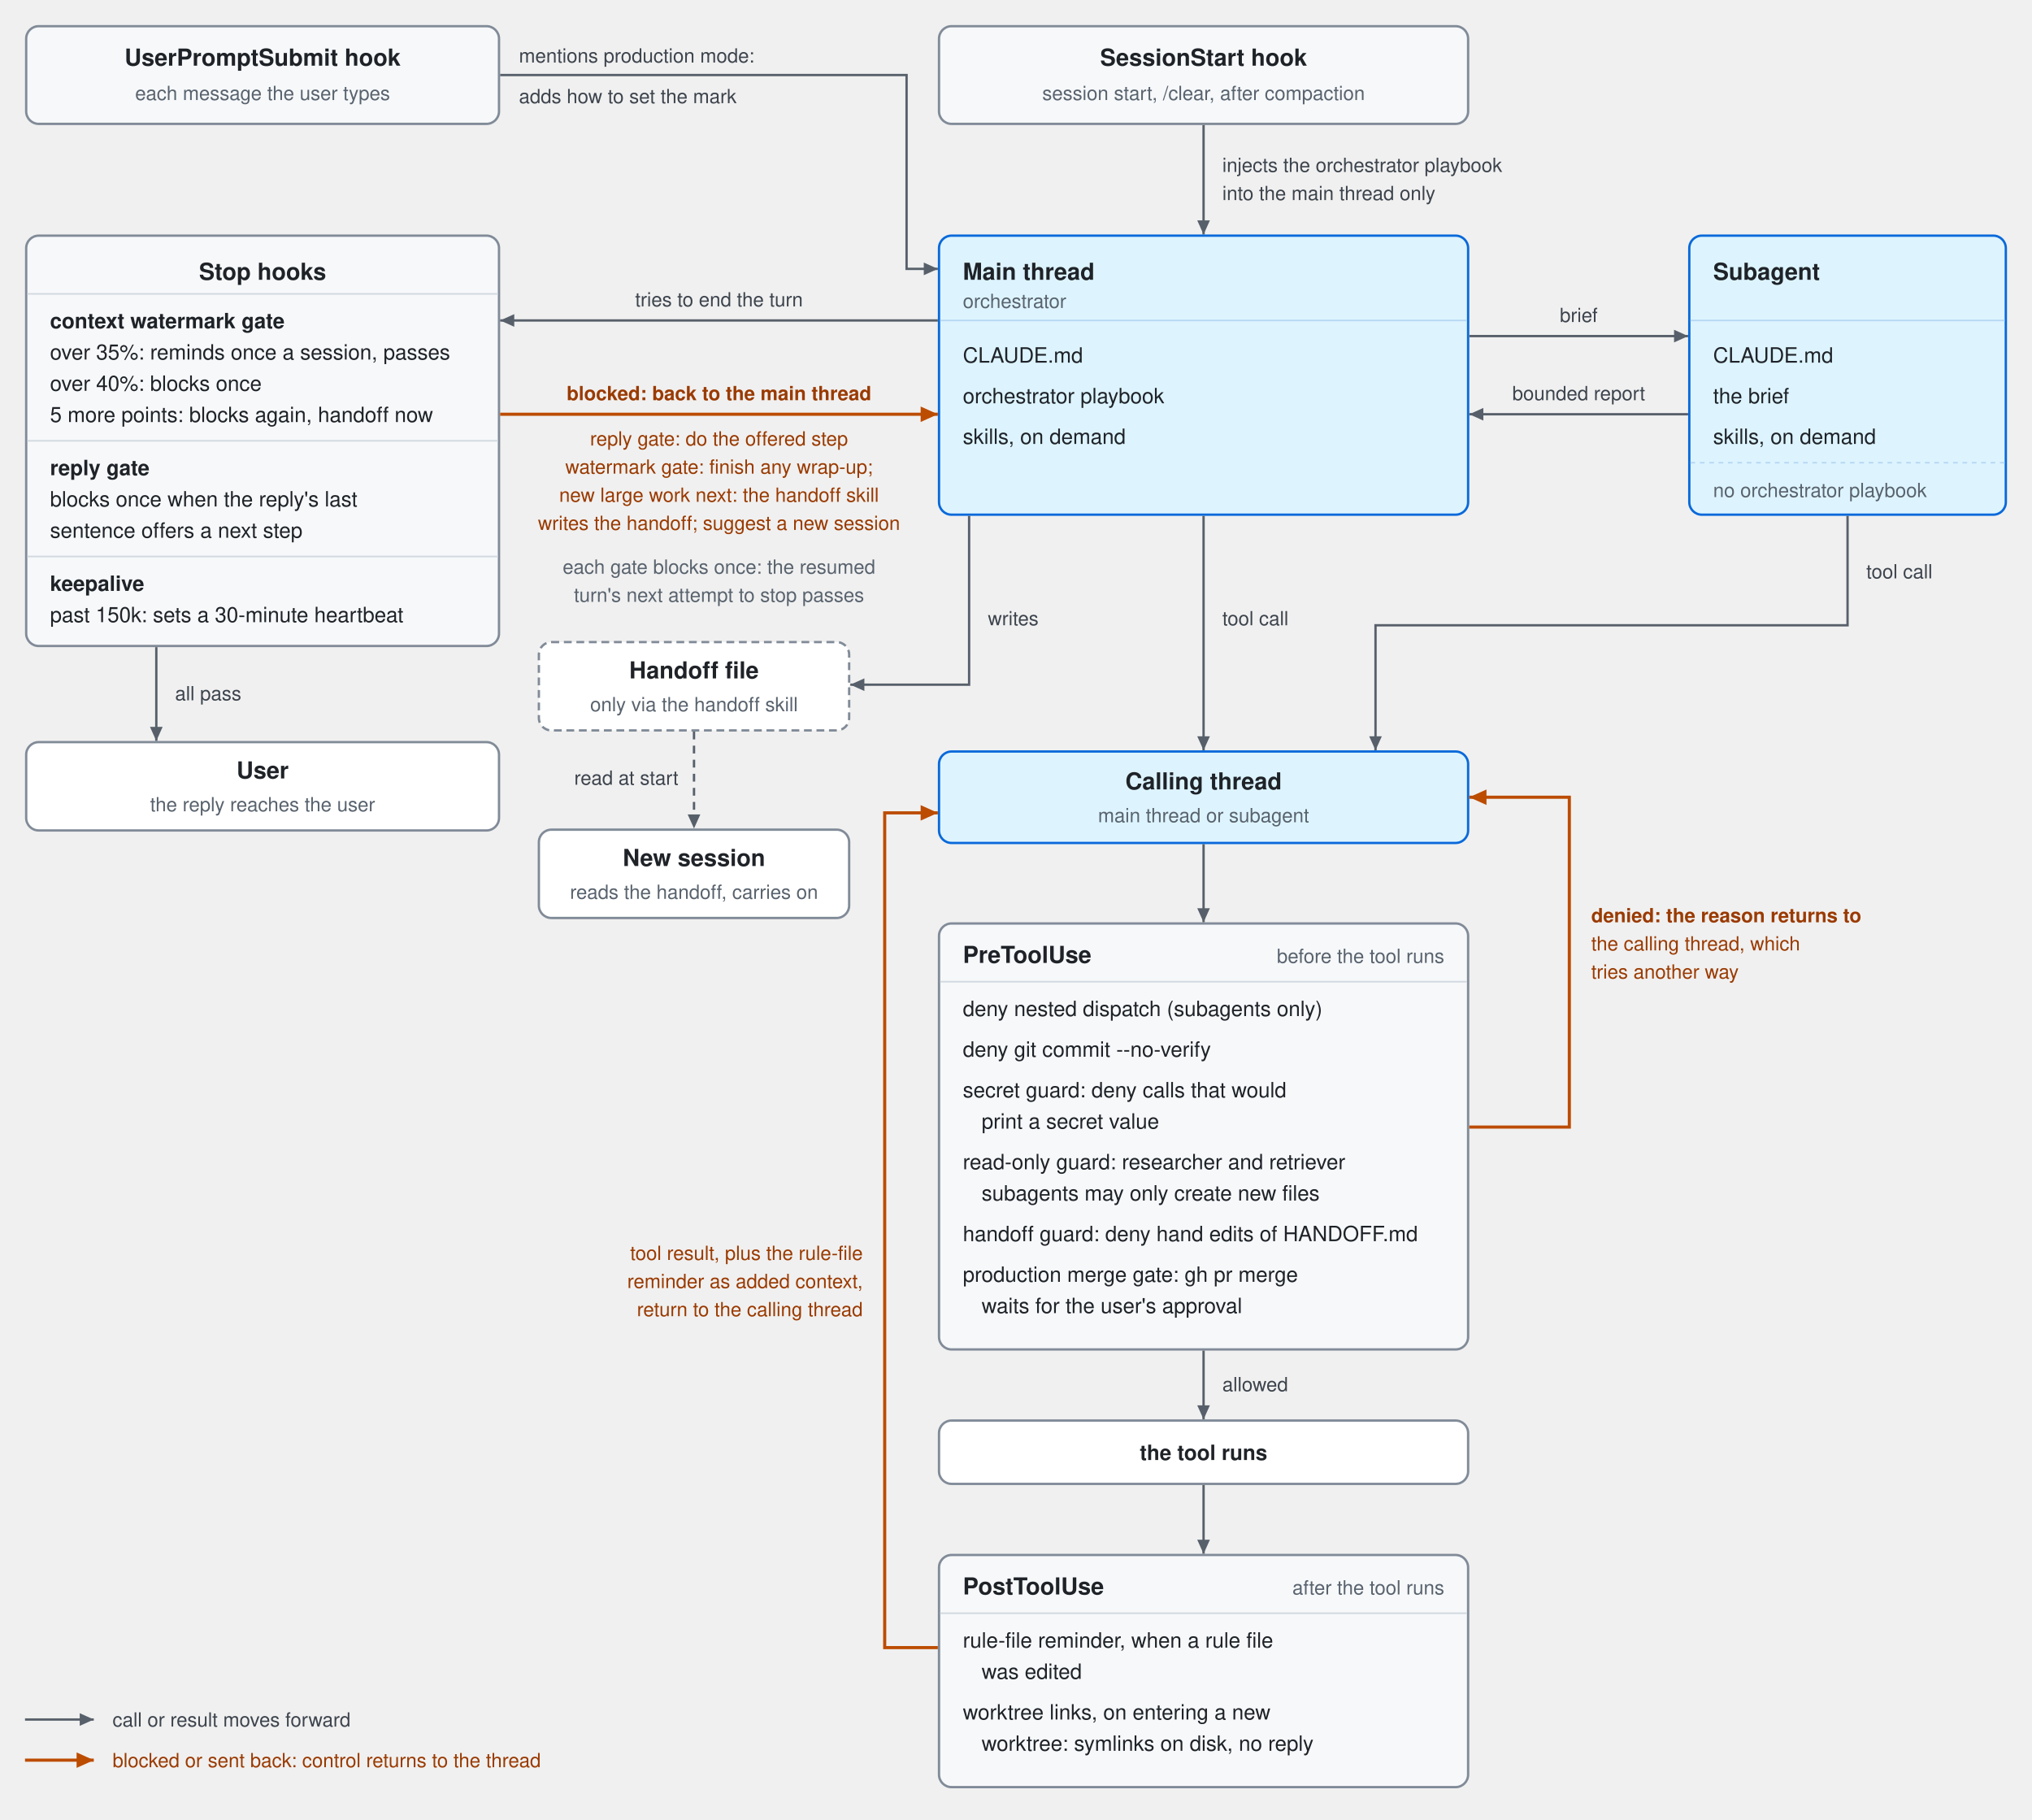
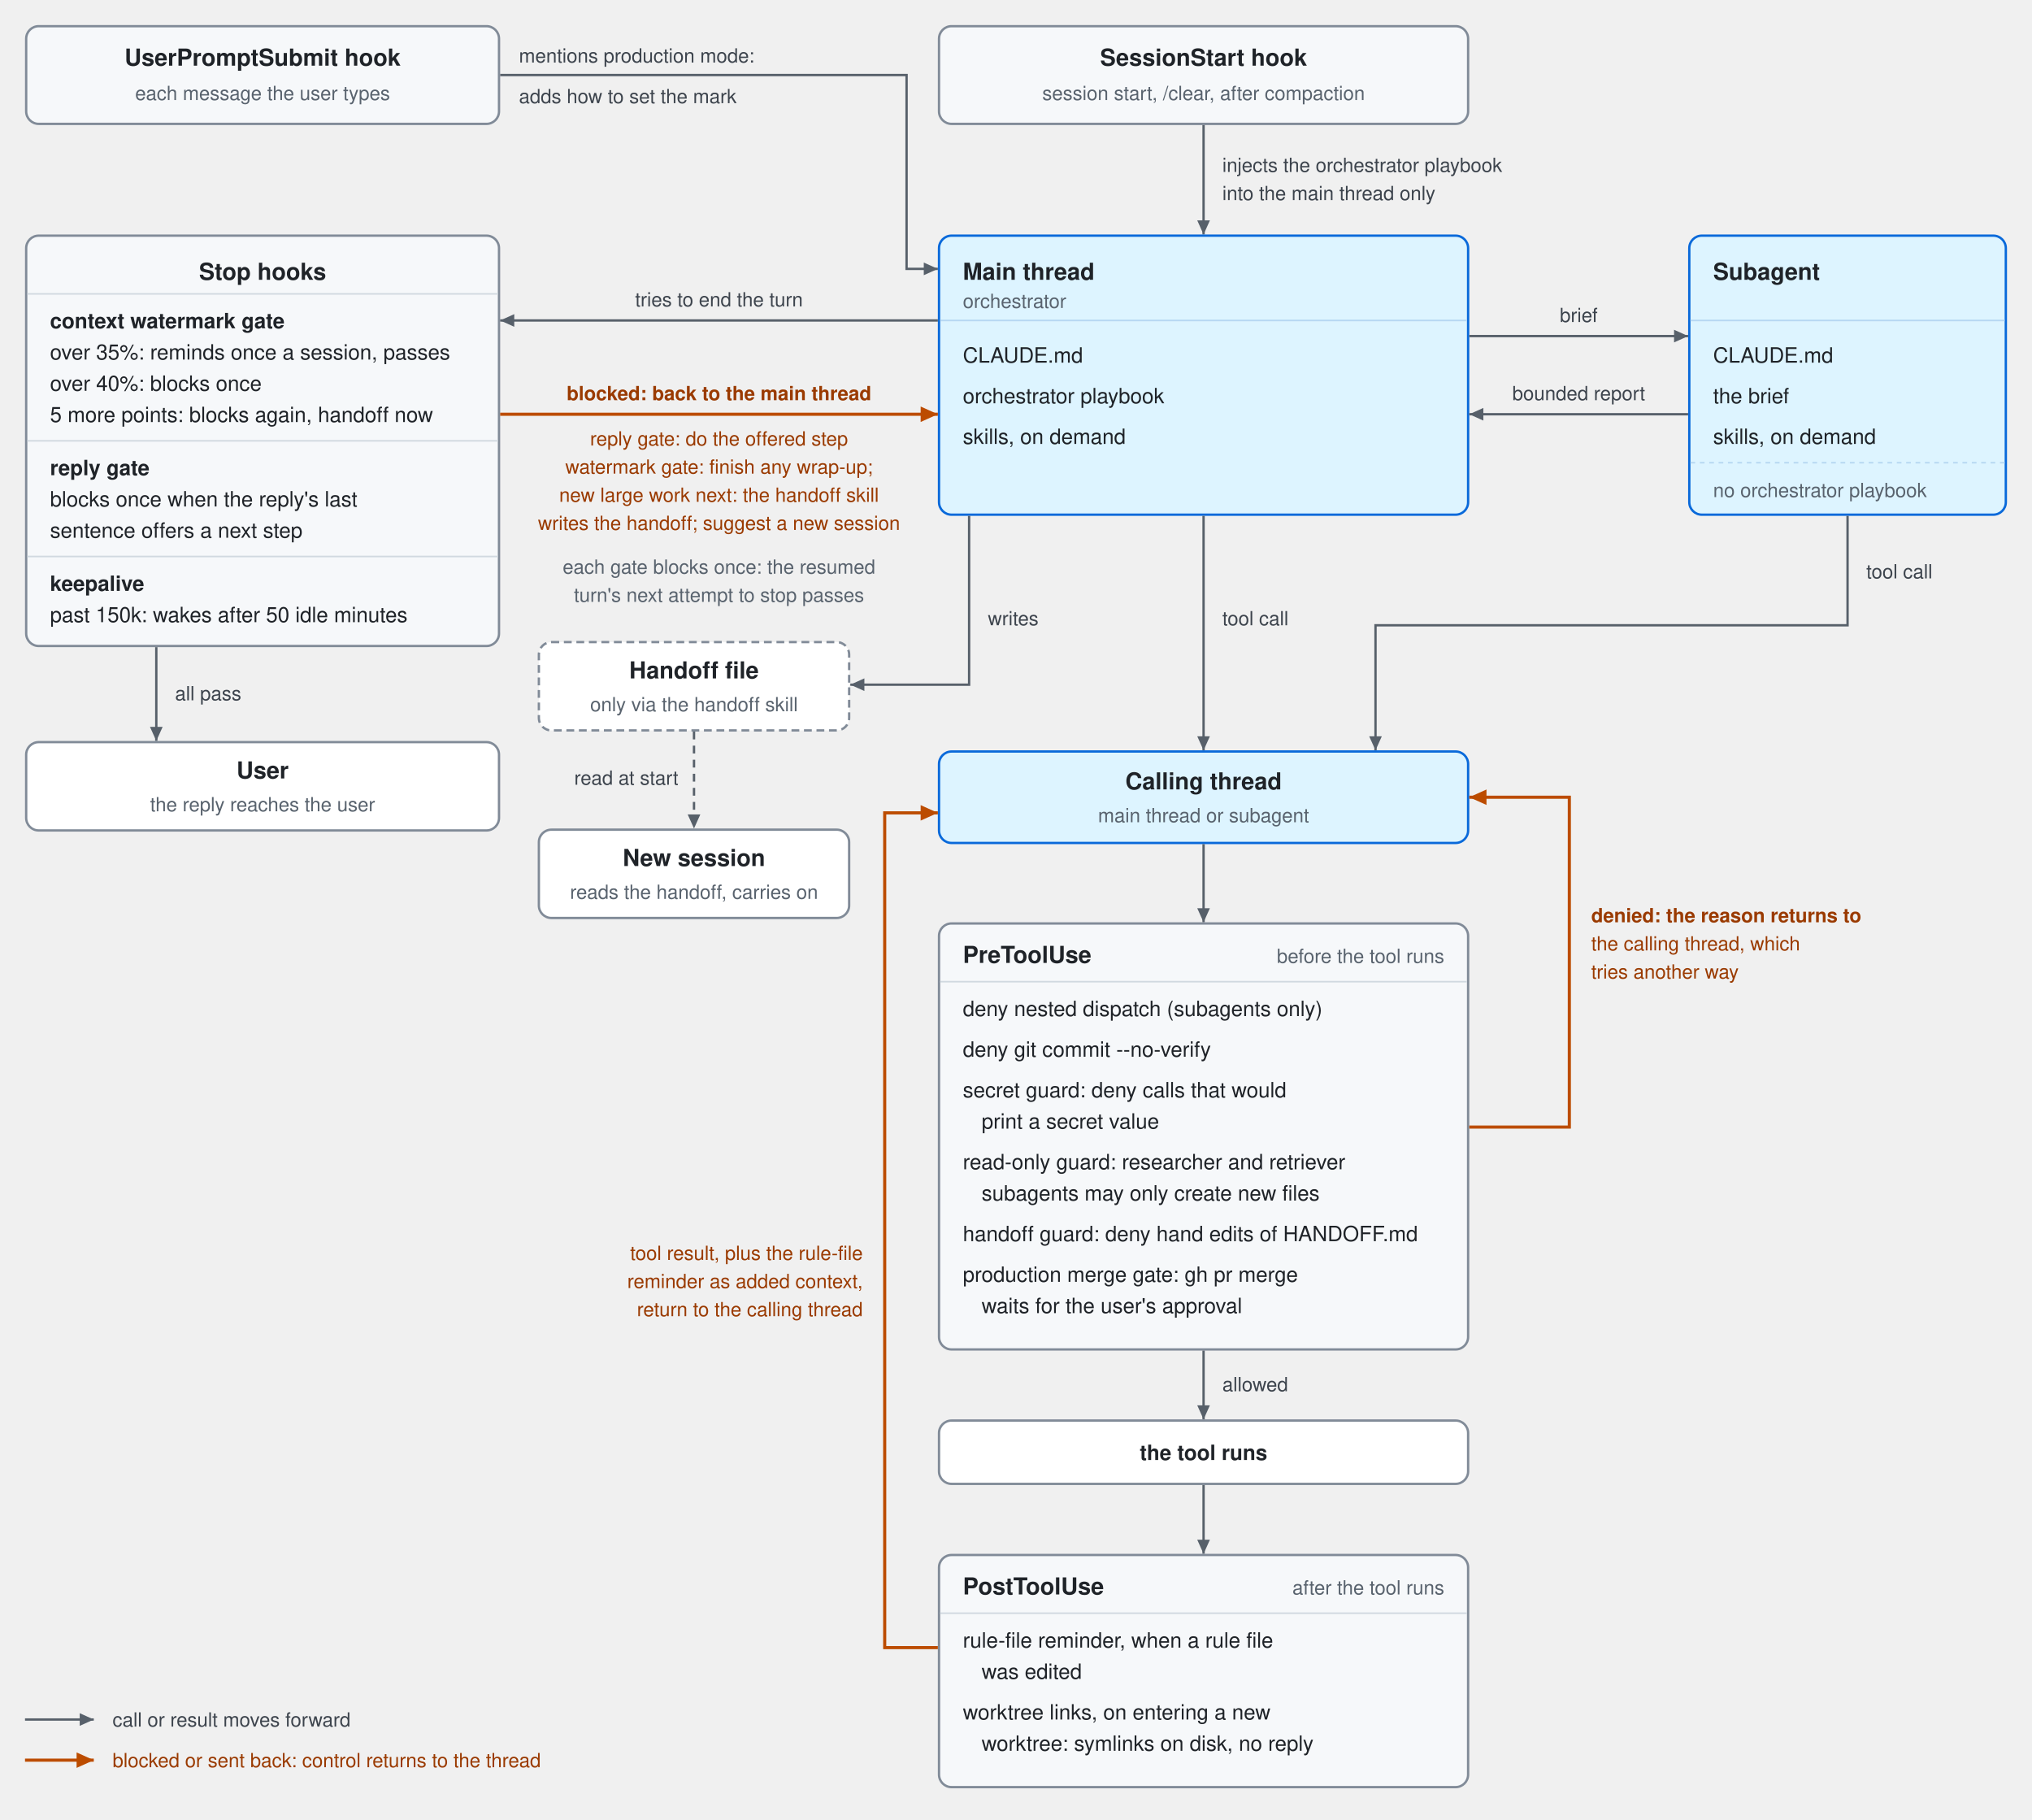
- <svg xmlns="http://www.w3.org/2000/svg" width="1300" height="1164" viewBox="0 0 1300 1164" role="img" aria-label="Architecture of one turn. At session start, after /clear and after compaction, the SessionStart hook injects the orchestrator playbook into the main thread only; subagents do not receive it. When a message the user typed mentions production mode, the UserPromptSubmit hook adds one line to the main thread on how to set and check a repository's production mark. The main thread sends a brief to a subagent, which returns a bounded report. Every tool call from either thread passes PreToolUse before the tool runs: it denies nested dispatch inside subagents, git commit --no-verify, calls that would print a secret value, direct writes to HANDOFF.md, and a researcher or retriever subagent changing, moving or deleting an existing file, while researcher and retriever subagents may still read files, run commands and create new files; a gh pr merge in a repository marked as production waits until the user approves it on the spot. A denial sends its reason back to the calling thread, which tries another way; an allowed call runs the tool. After the tool runs, PostToolUse returns a rule-file reminder as added context to the calling thread when a rule file was edited, and when a new worktree is entered it symlinks CLAUDE.md, node_modules and .env* from the main checkout into that worktree without replying. When the main thread tries to end the turn, the Stop hooks run, and if all pass the turn ends. The context watermark gate adds a reminder once per session over 35%, or on every turn when the session has no scratchpad, and lets the stop pass, blocks once over 40%, and after that blocks again at every further rise of 5 points over the usage at its last block; the reply gate blocks once when the reply's last sentence offers a next step; the keepalive gate blocks once when the main thread's context has reached 150,000 tokens and no keepalive is live, and the main thread then sets a recurring task every 30 minutes that keeps the prompt cache warm while the user is away. A block returns control to the main thread. After the reply gate it either takes the offered step or, when the decision really is the user's, asks again with the background, the consequences of each option and a recommendation. After the watermark gate's first block it finishes any wrap-up that the context it already holds can complete, and when a new large block of work comes next it generates the handoff file with the handoff skill and tells the user to switch to a new session; after each further block it generates the handoff at once. A new session reads that file to carry on. No gate blocks the turn it has just resumed, so that turn's next attempt to stop passes." font-family="system-ui, -apple-system, 'Segoe UI', Helvetica, Arial, sans-serif">
+ <svg xmlns="http://www.w3.org/2000/svg" width="1300" height="1164" viewBox="0 0 1300 1164" role="img" aria-label="Architecture of one turn. At session start, after /clear and after compaction, the SessionStart hook injects the orchestrator playbook into the main thread only; subagents do not receive it. When a message the user typed mentions production mode, the UserPromptSubmit hook adds one line to the main thread on how to set and check a repository's production mark. The main thread sends a brief to a subagent, which returns a bounded report. Every tool call from either thread passes PreToolUse before the tool runs: it denies nested dispatch inside subagents, git commit --no-verify, calls that would print a secret value, direct writes to HANDOFF.md, and a researcher or retriever subagent changing, moving or deleting an existing file, while researcher and retriever subagents may still read files, run commands and create new files; a gh pr merge in a repository marked as production waits until the user approves it on the spot. A denial sends its reason back to the calling thread, which tries another way; an allowed call runs the tool. After the tool runs, PostToolUse returns a rule-file reminder as added context to the calling thread when a rule file was edited, and when a new worktree is entered it symlinks CLAUDE.md, node_modules and .env* from the main checkout into that worktree without replying. When the main thread tries to end the turn, the Stop hooks run, and if all pass the turn ends. The context watermark gate adds a reminder once per session over 35%, or on every turn when the session has no scratchpad, and lets the stop pass, blocks once over 40%, and after that blocks again at every further rise of 5 points over the usage at its last block; the reply gate blocks once when the reply's last sentence offers a next step; once the main thread's context has reached 150,000 tokens, the keepalive gate waits in the background and, after 50 minutes with no new turn, wakes the main thread to reply with only a full stop, which keeps the prompt cache warm while the user is away. A block returns control to the main thread. After the reply gate it either takes the offered step or, when the decision really is the user's, asks again with the background, the consequences of each option and a recommendation. After the watermark gate's first block it finishes any wrap-up that the context it already holds can complete, and when a new large block of work comes next it generates the handoff file with the handoff skill and tells the user to switch to a new session; after each further block it generates the handoff at once. A new session reads that file to carry on. No gate blocks the turn it has just resumed, so that turn's next attempt to stop passes." font-family="system-ui, -apple-system, 'Segoe UI', Helvetica, Arial, sans-serif">
  <defs>
    <marker id="arrow" viewBox="0 0 10 10" refX="10" refY="5" markerWidth="9" markerHeight="9" markerUnits="userSpaceOnUse" orient="auto">
      <path d="M0,0.5 L10,5 L0,9.5 z" fill="#57606a" />
    </marker>
    <marker id="back" viewBox="0 0 10 10" refX="10" refY="5" markerWidth="11" markerHeight="11" markerUnits="userSpaceOnUse" orient="auto">
      <path d="M0,0.5 L10,5 L0,9.5 z" fill="#bc4c00" />
    </marker>
  </defs>
  <g id="userpromptsubmit">
    <rect id="ups-box" x="16.75" y="16.75" width="302.5" height="62.5" rx="8" fill="#f6f8fa" stroke="#818b98" stroke-width="1.5" />
    <text x="168" y="42" font-size="15" font-weight="600" text-anchor="middle" fill="#1f2328" data-box="ups-box">UserPromptSubmit hook</text>
    <text x="168" y="64" font-size="12.5" text-anchor="middle" fill="#59636e" data-box="ups-box">each message the user types</text>
  </g>
  <path d="M320,48 L580,48 L580,172 L600,172" fill="none" stroke="#57606a" stroke-width="1.5" marker-end="url(#arrow)" />
  <text x="332" y="40" font-size="12.5" text-anchor="start" fill="#3d444d">mentions production mode:</text>
  <text x="332" y="66" font-size="12.5" text-anchor="start" fill="#3d444d">adds how to set the mark</text>
  <g id="sessionstart">
    <rect id="ss-box" x="600.75" y="16.75" width="338.5" height="62.5" rx="8" fill="#f6f8fa" stroke="#818b98" stroke-width="1.5" />
    <text x="770" y="42" font-size="15" font-weight="600" text-anchor="middle" fill="#1f2328" data-box="ss-box">SessionStart hook</text>
    <text x="770" y="64" font-size="12.5" text-anchor="middle" fill="#59636e" data-box="ss-box">session start, /clear, after compaction</text>
  </g>
  <path d="M770,80 L770,150" fill="none" stroke="#57606a" stroke-width="1.5" marker-end="url(#arrow)" />
  <text x="782" y="110" font-size="12.5" text-anchor="start" fill="#3d444d">injects the orchestrator playbook</text>
  <text x="782" y="128" font-size="12.5" text-anchor="start" fill="#3d444d">into the main thread only</text>
  <g id="main">
    <rect id="main-box" x="600.75" y="150.75" width="338.5" height="178.5" rx="8" fill="#ddf4ff" stroke="#0969da" stroke-width="1.5" />
    <text x="616" y="179" font-size="15" font-weight="600" fill="#1f2328" data-box="main-box">Main thread</text>
    <text x="616" y="197" font-size="12.5" fill="#59636e" data-box="main-box">orchestrator</text>
    <line x1="601.5" y1="205" x2="938.5" y2="205" stroke="#b6d7f2" stroke-width="1" />
    <text x="616" y="232" font-size="13.5" fill="#1f2328" data-box="main-box">CLAUDE.md</text>
    <text x="616" y="258" font-size="13.5" fill="#1f2328" data-box="main-box">orchestrator playbook</text>
    <text x="616" y="284" font-size="13.5" fill="#1f2328" data-box="main-box">skills, on demand</text>
  </g>
  <g id="subagent">
    <rect id="sub-box" x="1080.75" y="150.75" width="202.5" height="178.5" rx="8" fill="#ddf4ff" stroke="#0969da" stroke-width="1.5" />
    <text x="1096" y="179" font-size="15" font-weight="600" fill="#1f2328" data-box="sub-box">Subagent</text>
    <line x1="1081.5" y1="205" x2="1282.5" y2="205" stroke="#b6d7f2" stroke-width="1" />
    <text x="1096" y="232" font-size="13.5" fill="#1f2328" data-box="sub-box">CLAUDE.md</text>
    <text x="1096" y="258" font-size="13.5" fill="#1f2328" data-box="sub-box">the brief</text>
    <text x="1096" y="284" font-size="13.5" fill="#1f2328" data-box="sub-box">skills, on demand</text>
    <line x1="1081.5" y1="296" x2="1282.5" y2="296" stroke="#b6d7f2" stroke-width="1" stroke-dasharray="3 3" />
    <text x="1096" y="318" font-size="12.5" fill="#59636e" data-box="sub-box">no orchestrator playbook</text>
  </g>
  <path d="M940,215 L1080,215" fill="none" stroke="#57606a" stroke-width="1.5" marker-end="url(#arrow)" />
  <text x="1010" y="206" font-size="12.5" text-anchor="middle" fill="#3d444d">brief</text>
  <path d="M1080,265 L940,265" fill="none" stroke="#57606a" stroke-width="1.5" marker-end="url(#arrow)" />
  <text x="1010" y="256" font-size="12.5" text-anchor="middle" fill="#3d444d">bounded report</text>
  <g id="stop">
    <rect id="stop-box" x="16.75" y="150.75" width="302.5" height="262.5" rx="8" fill="#f6f8fa" stroke="#818b98" stroke-width="1.5" />
    <text x="168" y="179" font-size="15" font-weight="600" text-anchor="middle" fill="#1f2328" data-box="stop-box">Stop hooks</text>
    <line x1="17.5" y1="188" x2="318.5" y2="188" stroke="#d1d9e0" stroke-width="1" />
    <text x="32" y="210" font-size="13.5" font-weight="600" fill="#1f2328" data-box="stop-box">context watermark gate</text>
    <text x="32" y="230" font-size="13.5" fill="#1f2328" data-box="stop-box">over 35%: reminds once a session, passes</text>
    <text x="32" y="250" font-size="13.5" fill="#1f2328" data-box="stop-box">over 40%: blocks once</text>
    <text x="32" y="270" font-size="13.5" fill="#1f2328" data-box="stop-box">5 more points: blocks again, handoff now</text>
    <line x1="17.5" y1="282" x2="318.5" y2="282" stroke="#d1d9e0" stroke-width="1" />
    <text x="32" y="304" font-size="13.5" font-weight="600" fill="#1f2328" data-box="stop-box">reply gate</text>
    <text x="32" y="324" font-size="13.5" fill="#1f2328" data-box="stop-box">blocks once when the reply's last</text>
    <text x="32" y="344" font-size="13.5" fill="#1f2328" data-box="stop-box">sentence offers a next step</text>
    <line x1="17.5" y1="356" x2="318.5" y2="356" stroke="#d1d9e0" stroke-width="1" />
    <text x="32" y="378" font-size="13.5" font-weight="600" fill="#1f2328" data-box="stop-box">keepalive</text>
-     <text x="32" y="398" font-size="13.5" fill="#1f2328" data-box="stop-box">past 150k: sets a 30-minute heartbeat</text>
+     <text x="32" y="398" font-size="13.5" fill="#1f2328" data-box="stop-box">past 150k: wakes after 50 idle minutes</text>
  </g>
  <path d="M600,205 L320,205" fill="none" stroke="#57606a" stroke-width="1.5" marker-end="url(#arrow)" />
  <text x="460" y="196" font-size="12.5" text-anchor="middle" fill="#3d444d">tries to end the turn</text>
  <path d="M320,265 L600,265" fill="none" stroke="#bc4c00" stroke-width="2" marker-end="url(#back)" />
  <text x="460" y="256" font-size="12.5" font-weight="600" text-anchor="middle" fill="#9a3a00">blocked: back to the main thread</text>
  <text x="460" y="285" font-size="12.5" text-anchor="middle" fill="#9a3a00">reply gate: do the offered step</text>
  <text x="460" y="303" font-size="12.5" text-anchor="middle" fill="#9a3a00">watermark gate: finish any wrap-up;</text>
  <text x="460" y="321" font-size="12.5" text-anchor="middle" fill="#9a3a00">new large work next: the handoff skill</text>
  <text x="460" y="339" font-size="12.5" text-anchor="middle" fill="#9a3a00">writes the handoff; suggest a new session</text>
  <text x="460" y="367" font-size="12.5" text-anchor="middle" fill="#59636e">each gate blocks once: the resumed</text>
  <text x="460" y="385" font-size="12.5" text-anchor="middle" fill="#59636e">turn's next attempt to stop passes</text>
  <path d="M100,414 L100,474" fill="none" stroke="#57606a" stroke-width="1.5" marker-end="url(#arrow)" />
  <text x="112" y="448" font-size="12.5" text-anchor="start" fill="#3d444d">all pass</text>
  <g id="user">
    <rect id="user-box" x="16.75" y="474.75" width="302.5" height="56.5" rx="8" fill="#ffffff" stroke="#818b98" stroke-width="1.5" />
    <text x="168" y="498" font-size="15" font-weight="600" text-anchor="middle" fill="#1f2328" data-box="user-box">User</text>
    <text x="168" y="519" font-size="12.5" text-anchor="middle" fill="#59636e" data-box="user-box">the reply reaches the user</text>
  </g>
  <g id="handoff">
    <rect id="handoff-box" x="344.75" y="410.75" width="198.5" height="56.5" rx="8" fill="#ffffff" stroke="#818b98" stroke-width="1.5" stroke-dasharray="5 3" />
    <text x="444" y="434" font-size="15" font-weight="600" text-anchor="middle" fill="#1f2328" data-box="handoff-box">Handoff file</text>
    <text x="444" y="455" font-size="12.5" text-anchor="middle" fill="#59636e" data-box="handoff-box">only via the handoff skill</text>
  </g>
  <path d="M620,330 L620,438 L544,438" fill="none" stroke="#57606a" stroke-width="1.5" marker-end="url(#arrow)" />
  <text x="632" y="400" font-size="12.5" text-anchor="start" fill="#3d444d">writes</text>
  <g id="newsession">
    <rect id="new-box" x="344.75" y="530.75" width="198.5" height="56.5" rx="8" fill="#ffffff" stroke="#818b98" stroke-width="1.5" />
    <text x="444" y="554" font-size="15" font-weight="600" text-anchor="middle" fill="#1f2328" data-box="new-box">New session</text>
    <text x="444" y="575" font-size="12.5" text-anchor="middle" fill="#59636e" data-box="new-box">reads the handoff, carries on</text>
  </g>
  <path d="M444,468 L444,530" fill="none" stroke="#57606a" stroke-width="1.5" stroke-dasharray="5 4" marker-end="url(#arrow)" />
  <text x="434" y="502" font-size="12.5" text-anchor="end" fill="#3d444d">read at start</text>
  <path d="M770,330 L770,480" fill="none" stroke="#57606a" stroke-width="1.5" marker-end="url(#arrow)" />
  <text x="782" y="400" font-size="12.5" text-anchor="start" fill="#3d444d">tool call</text>
  <path d="M1182,330 L1182,400 L880,400 L880,480" fill="none" stroke="#57606a" stroke-width="1.5" marker-end="url(#arrow)" />
  <text x="1194" y="370" font-size="12.5" text-anchor="start" fill="#3d444d">tool call</text>
  <g id="caller">
    <rect id="caller-box" x="600.75" y="480.75" width="338.5" height="58.5" rx="8" fill="#ddf4ff" stroke="#0969da" stroke-width="1.5" />
    <text x="770" y="505" font-size="15" font-weight="600" text-anchor="middle" fill="#1f2328" data-box="caller-box">Calling thread</text>
    <text x="770" y="526" font-size="12.5" text-anchor="middle" fill="#59636e" data-box="caller-box">main thread or subagent</text>
  </g>
  <path d="M770,540 L770,590" fill="none" stroke="#57606a" stroke-width="1.5" marker-end="url(#arrow)" />
  <g id="pre">
    <rect id="pre-box" x="600.75" y="590.75" width="338.5" height="272.5" rx="8" fill="#f6f8fa" stroke="#818b98" stroke-width="1.5" />
    <text x="616" y="616" font-size="15" font-weight="600" fill="#1f2328" data-box="pre-box">PreToolUse</text>
    <text x="924" y="616" font-size="12.5" text-anchor="end" fill="#59636e" data-box="pre-box">before the tool runs</text>
    <line x1="601.5" y1="628" x2="938.5" y2="628" stroke="#d1d9e0" stroke-width="1" />
    <text x="616" y="650" font-size="13.5" fill="#1f2328" data-box="pre-box">deny nested dispatch (subagents only)</text>
    <text x="616" y="676" font-size="13.5" fill="#1f2328" data-box="pre-box">deny git commit --no-verify</text>
    <text x="616" y="702" font-size="13.5" fill="#1f2328" data-box="pre-box">secret guard: deny calls that would</text>
    <text x="628" y="722" font-size="13.5" fill="#1f2328" data-box="pre-box">print a secret value</text>
    <text x="616" y="748" font-size="13.5" fill="#1f2328" data-box="pre-box">read-only guard: researcher and retriever</text>
    <text x="628" y="768" font-size="13.5" fill="#1f2328" data-box="pre-box">subagents may only create new files</text>
    <text x="616" y="794" font-size="13.5" fill="#1f2328" data-box="pre-box">handoff guard: deny hand edits of HANDOFF.md</text>
    <text x="616" y="820" font-size="13.5" fill="#1f2328" data-box="pre-box">production merge gate: gh pr merge</text>
    <text x="628" y="840" font-size="13.5" fill="#1f2328" data-box="pre-box">waits for the user's approval</text>
  </g>
  <path d="M770,864 L770,908" fill="none" stroke="#57606a" stroke-width="1.5" marker-end="url(#arrow)" />
  <text x="782" y="890" font-size="12.5" text-anchor="start" fill="#3d444d">allowed</text>
  <g id="tool">
    <rect id="tool-box" x="600.75" y="908.75" width="338.5" height="40.5" rx="8" fill="#ffffff" stroke="#818b98" stroke-width="1.5" />
    <text x="770" y="934" font-size="13.5" font-weight="600" text-anchor="middle" fill="#1f2328" data-box="tool-box">the tool runs</text>
  </g>
  <path d="M770,950 L770,994" fill="none" stroke="#57606a" stroke-width="1.5" marker-end="url(#arrow)" />
  <g id="post">
    <rect id="post-box" x="600.75" y="994.75" width="338.5" height="148.5" rx="8" fill="#f6f8fa" stroke="#818b98" stroke-width="1.5" />
    <text x="616" y="1020" font-size="15" font-weight="600" fill="#1f2328" data-box="post-box">PostToolUse</text>
    <text x="924" y="1020" font-size="12.5" text-anchor="end" fill="#59636e" data-box="post-box">after the tool runs</text>
    <line x1="601.5" y1="1032" x2="938.5" y2="1032" stroke="#d1d9e0" stroke-width="1" />
    <text x="616" y="1054" font-size="13.5" fill="#1f2328" data-box="post-box">rule-file reminder, when a rule file</text>
    <text x="628" y="1074" font-size="13.5" fill="#1f2328" data-box="post-box">was edited</text>
    <text x="616" y="1100" font-size="13.5" fill="#1f2328" data-box="post-box">worktree links, on entering a new</text>
    <text x="628" y="1120" font-size="13.5" fill="#1f2328" data-box="post-box">worktree: symlinks on disk, no reply</text>
  </g>
  <path d="M940,721 L1004,721 L1004,510 L940,510" fill="none" stroke="#bc4c00" stroke-width="2" marker-end="url(#back)" />
  <text x="1018" y="590" font-size="12.5" font-weight="600" text-anchor="start" fill="#9a3a00">denied: the reason returns to</text>
  <text x="1018" y="608" font-size="12.5" text-anchor="start" fill="#9a3a00">the calling thread, which</text>
  <text x="1018" y="626" font-size="12.5" text-anchor="start" fill="#9a3a00">tries another way</text>
  <path d="M600,1054 L566,1054 L566,520 L600,520" fill="none" stroke="#bc4c00" stroke-width="2" marker-end="url(#back)" />
  <text x="552" y="806" font-size="12.5" text-anchor="end" fill="#9a3a00">tool result, plus the rule-file</text>
  <text x="552" y="824" font-size="12.5" text-anchor="end" fill="#9a3a00">reminder as added context,</text>
  <text x="552" y="842" font-size="12.5" text-anchor="end" fill="#9a3a00">return to the calling thread</text>
  <g id="legend">
    <path d="M16,1100 L60,1100" fill="none" stroke="#57606a" stroke-width="1.5" marker-end="url(#arrow)" />
    <text x="72" y="1104.5" font-size="12.5" fill="#3d444d">call or result moves forward</text>
    <path d="M16,1126 L60,1126" fill="none" stroke="#bc4c00" stroke-width="2" marker-end="url(#back)" />
    <text x="72" y="1130.5" font-size="12.5" fill="#9a3a00">blocked or sent back: control returns to the thread</text>
  </g>
</svg>
